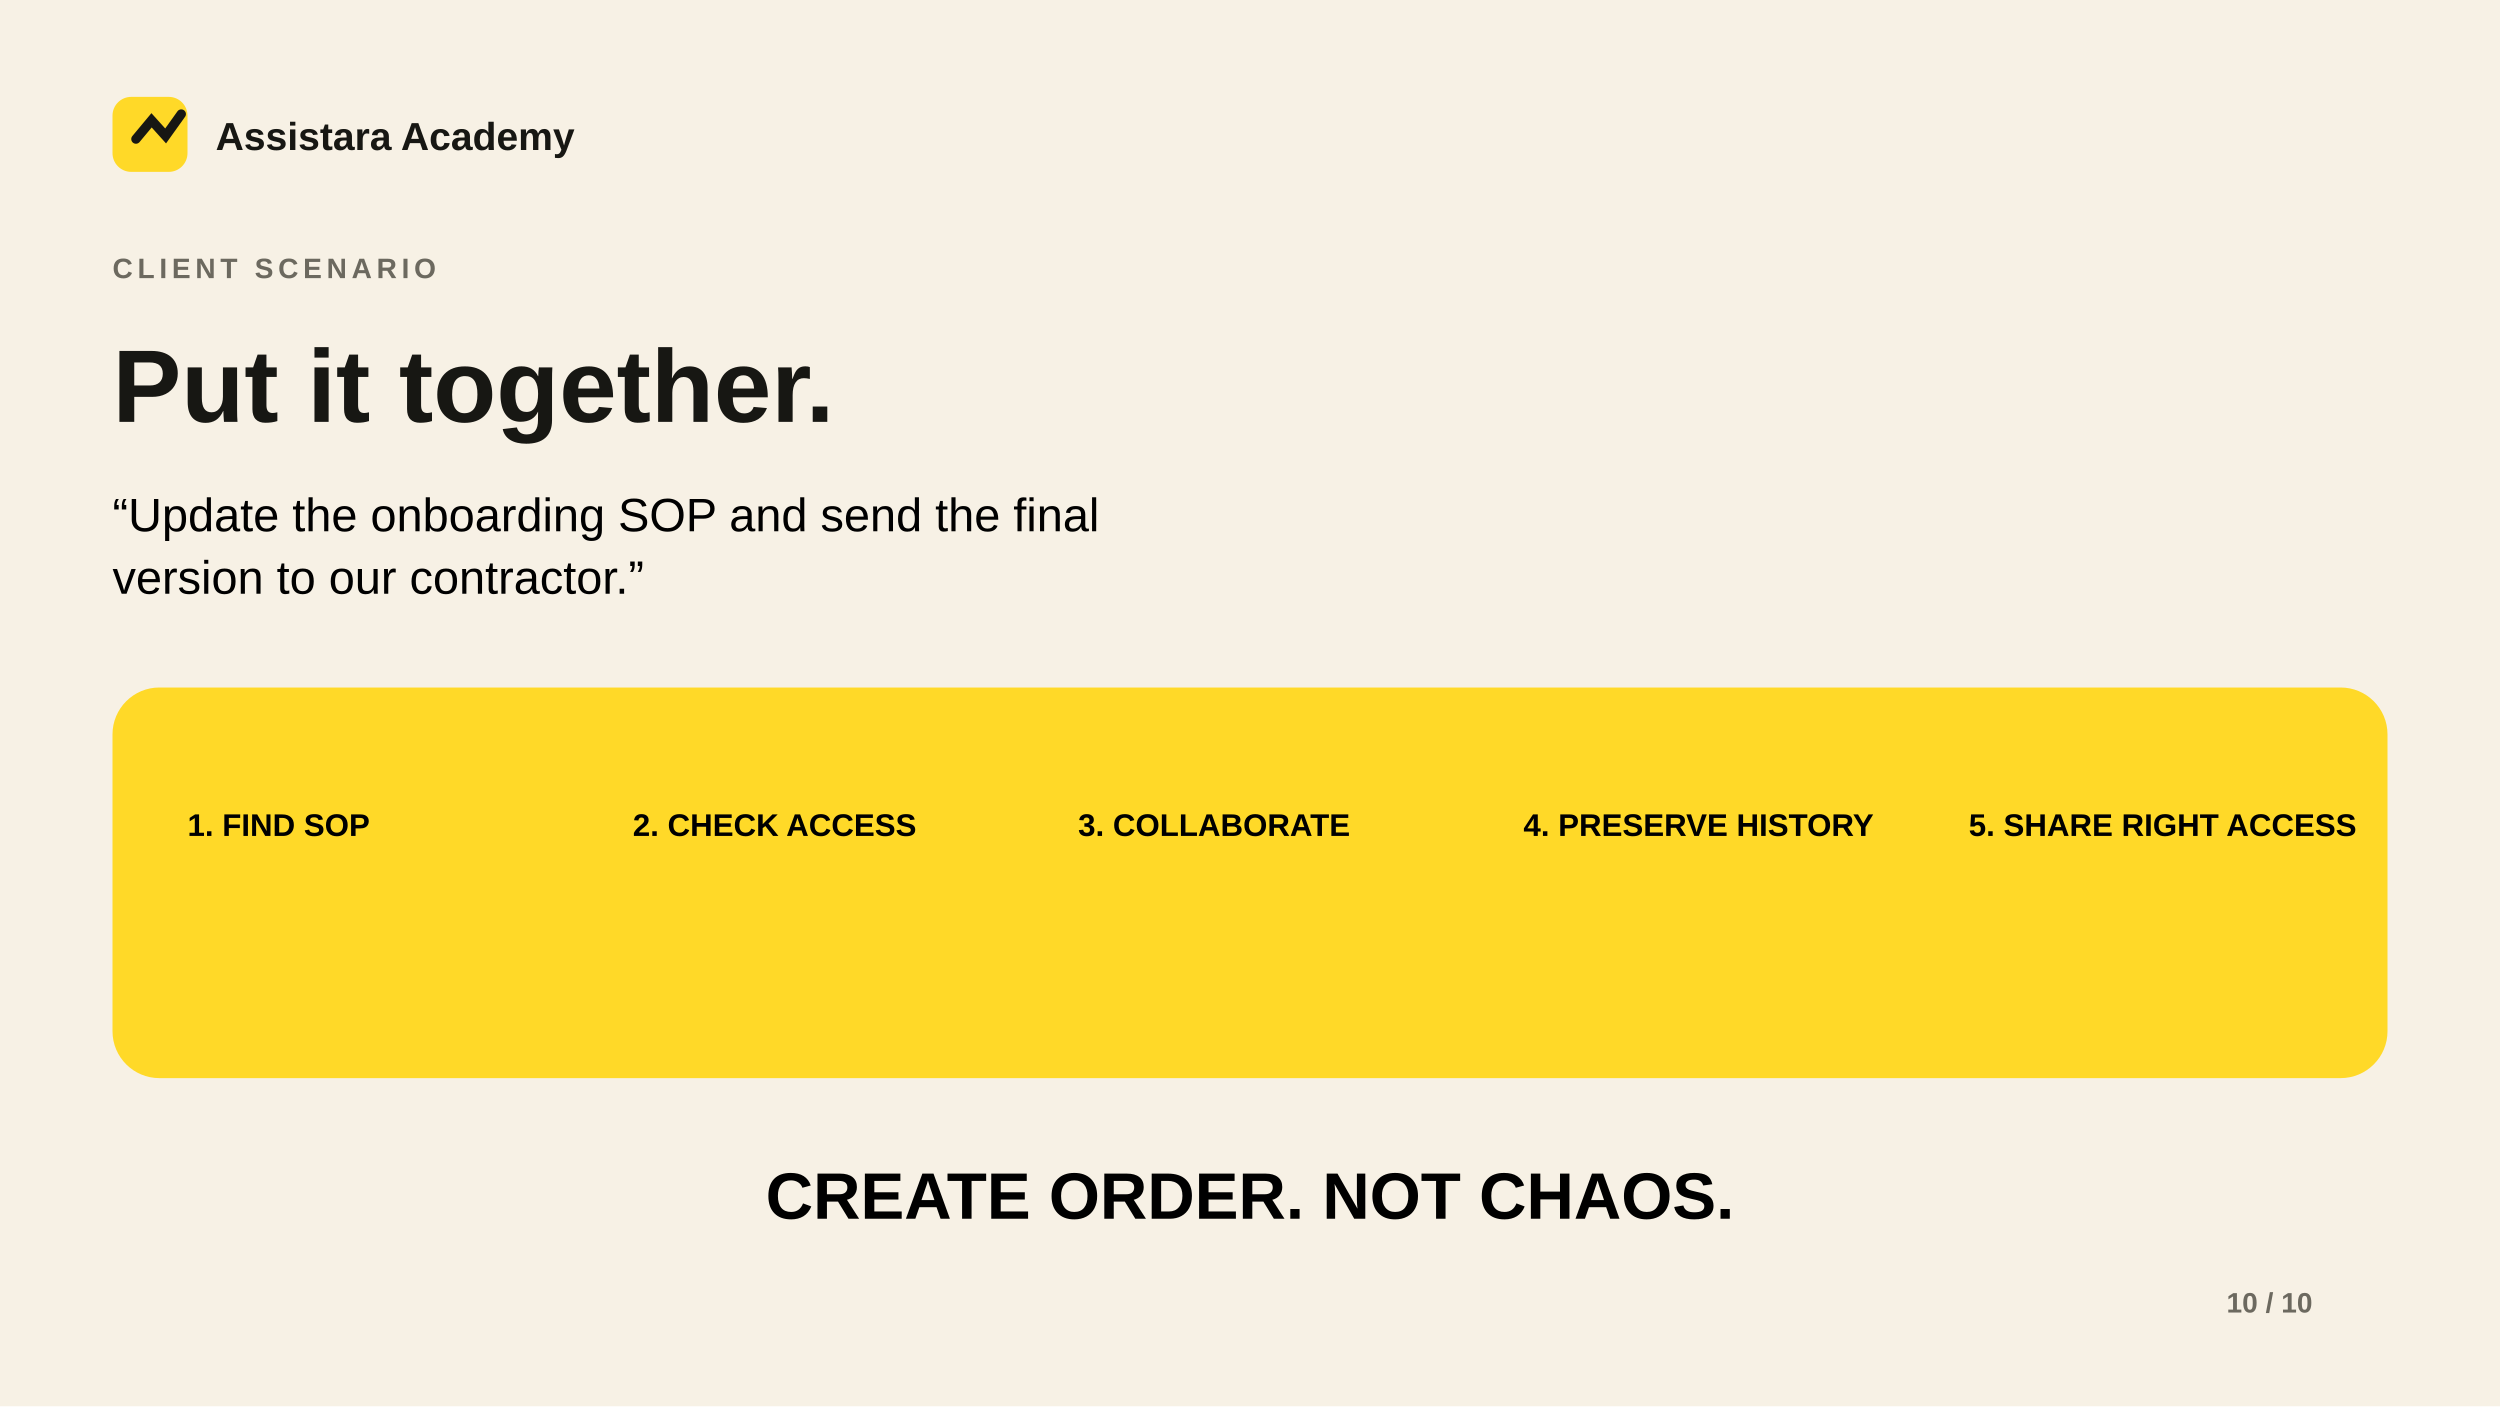
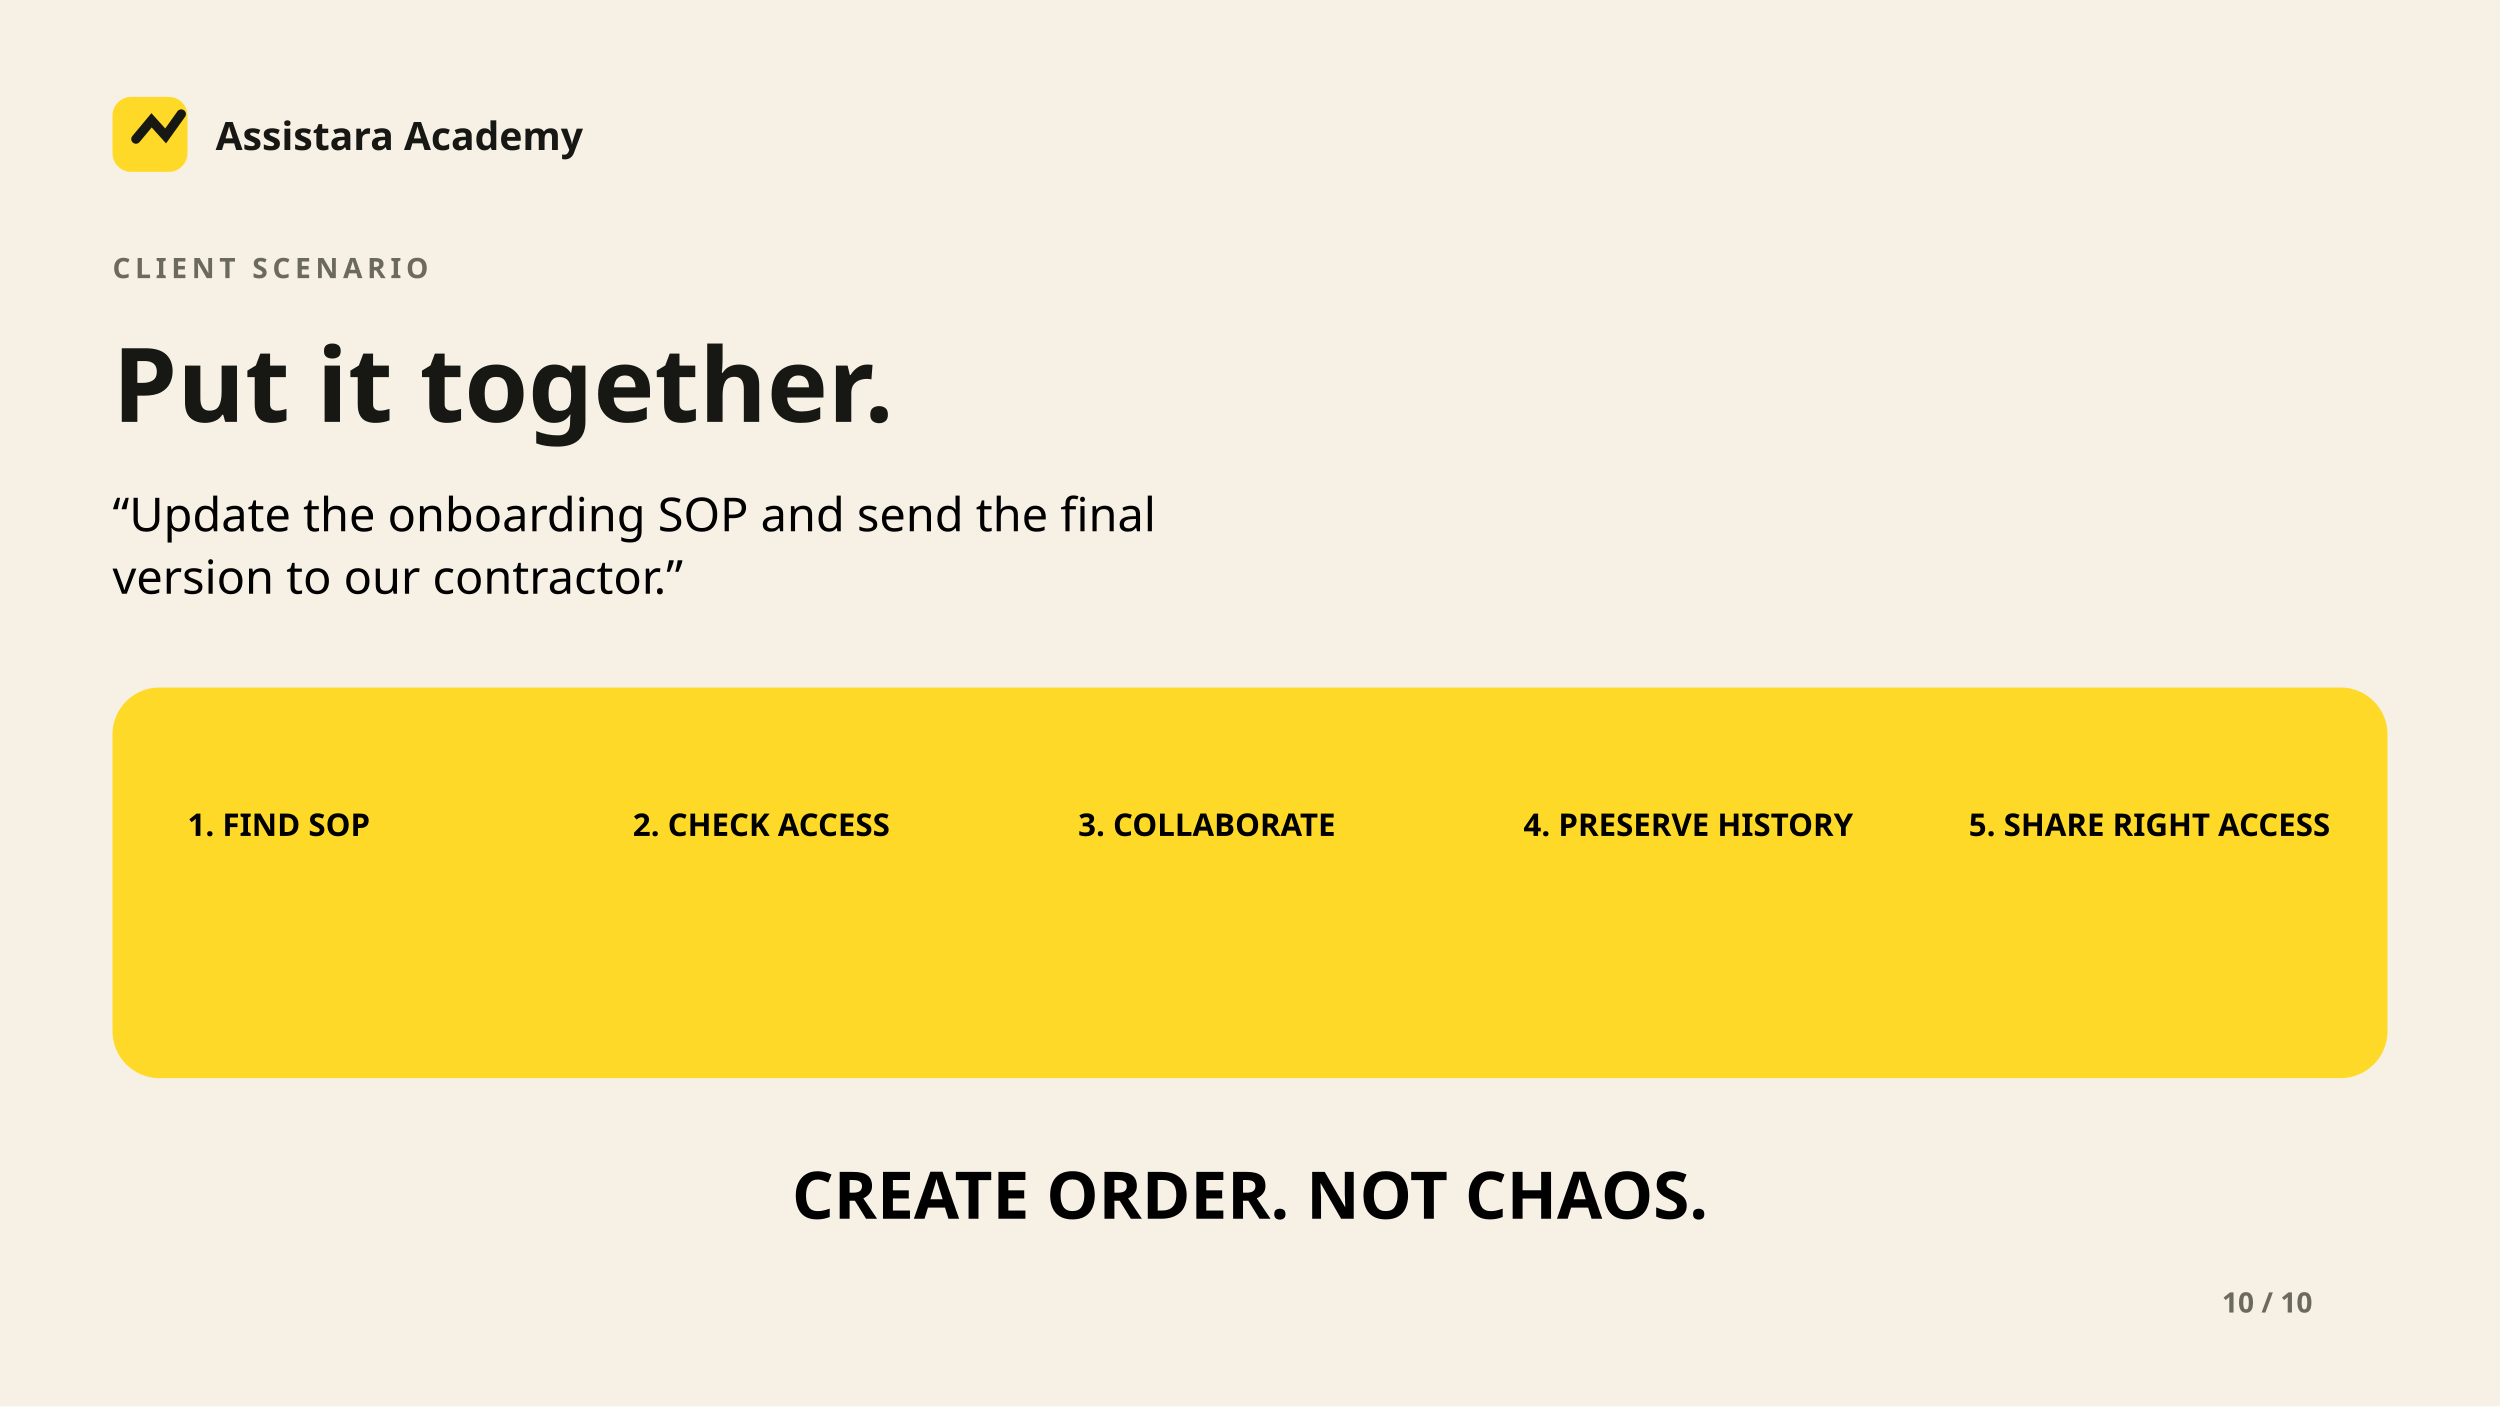
<svg xmlns="http://www.w3.org/2000/svg" width="1600" height="900" viewBox="0 0 1600 900">
  <rect width="1600" height="900" fill="#F7F1E5" />
  <rect x="72" y="62" width="48" height="48" rx="12" fill="#FFD928" />
  <path d="M87 89l10-12 9 10 10-14" fill="none" stroke="#171713" stroke-width="6" stroke-linecap="round" />
-   <text x="138" y="96" font-family="Manrope,Arial" font-size="25" font-weight="800" fill="#171713">Assistara Academy</text>
-   <text x="72" y="178" font-family="Manrope,Arial" font-size="18" font-weight="800" letter-spacing="3" fill="#6C695F">CLIENT SCENARIO</text>
-   <text x="72" y="270" font-family="Manrope,Arial" font-size="66" font-weight="800" fill="#171713">Put it together.</text>
-   <text x="72" y="340" font-family="Manrope,Arial" font-size="30">“Update the onboarding SOP and send the final</text>
-   <text x="72" y="380" font-family="Manrope,Arial" font-size="30">version to our contractor.”</text>
+   <text x="138" y="96" font-family="Manrope,sans-serif" font-size="25" font-weight="800" fill="#171713">Assistara Academy</text>
+   <text x="72" y="178" font-family="Manrope,sans-serif" font-size="18" font-weight="800" letter-spacing="3" fill="#6C695F">CLIENT SCENARIO</text>
+   <text x="72" y="270" font-family="Manrope,sans-serif" font-size="66" font-weight="800" fill="#171713">Put it together.</text>
+   <text x="72" y="340" font-family="Manrope,sans-serif" font-size="30">“Update the onboarding SOP and send the final</text>
+   <text x="72" y="380" font-family="Manrope,sans-serif" font-size="30">version to our contractor.”</text>
  <g>
    <rect x="72" y="440" width="1456" height="250" rx="30" fill="#FFD928" />
-     <text x="120" y="535" font-family="Manrope,Arial" font-size="20" font-weight="800">1. FIND SOP</text>
-     <text x="405" y="535" font-family="Manrope,Arial" font-size="20" font-weight="800">2. CHECK ACCESS</text>
-     <text x="690" y="535" font-family="Manrope,Arial" font-size="20" font-weight="800">3. COLLABORATE</text>
-     <text x="975" y="535" font-family="Manrope,Arial" font-size="20" font-weight="800">4. PRESERVE HISTORY</text>
-     <text x="1260" y="535" font-family="Manrope,Arial" font-size="20" font-weight="800">5. SHARE RIGHT ACCESS</text>
-     <text x="800" y="780" text-anchor="middle" font-family="Manrope,Arial" font-size="42" font-weight="800">CREATE ORDER. NOT CHAOS.</text>
+     <text x="120" y="535" font-family="Manrope,sans-serif" font-size="20" font-weight="800">1. FIND SOP</text>
+     <text x="405" y="535" font-family="Manrope,sans-serif" font-size="20" font-weight="800">2. CHECK ACCESS</text>
+     <text x="690" y="535" font-family="Manrope,sans-serif" font-size="20" font-weight="800">3. COLLABORATE</text>
+     <text x="975" y="535" font-family="Manrope,sans-serif" font-size="20" font-weight="800">4. PRESERVE HISTORY</text>
+     <text x="1260" y="535" font-family="Manrope,sans-serif" font-size="20" font-weight="800">5. SHARE RIGHT ACCESS</text>
+     <text x="800" y="780" text-anchor="middle" font-family="Manrope,sans-serif" font-size="42" font-weight="800">CREATE ORDER. NOT CHAOS.</text>
  </g>
-   <text x="1480" y="840" text-anchor="end" font-family="Manrope,Arial" font-size="18" font-weight="700" fill="#6C695F">10 / 10</text>
+   <text x="1480" y="840" text-anchor="end" font-family="Manrope,sans-serif" font-size="18" font-weight="700" fill="#6C695F">10 / 10</text>
</svg>
